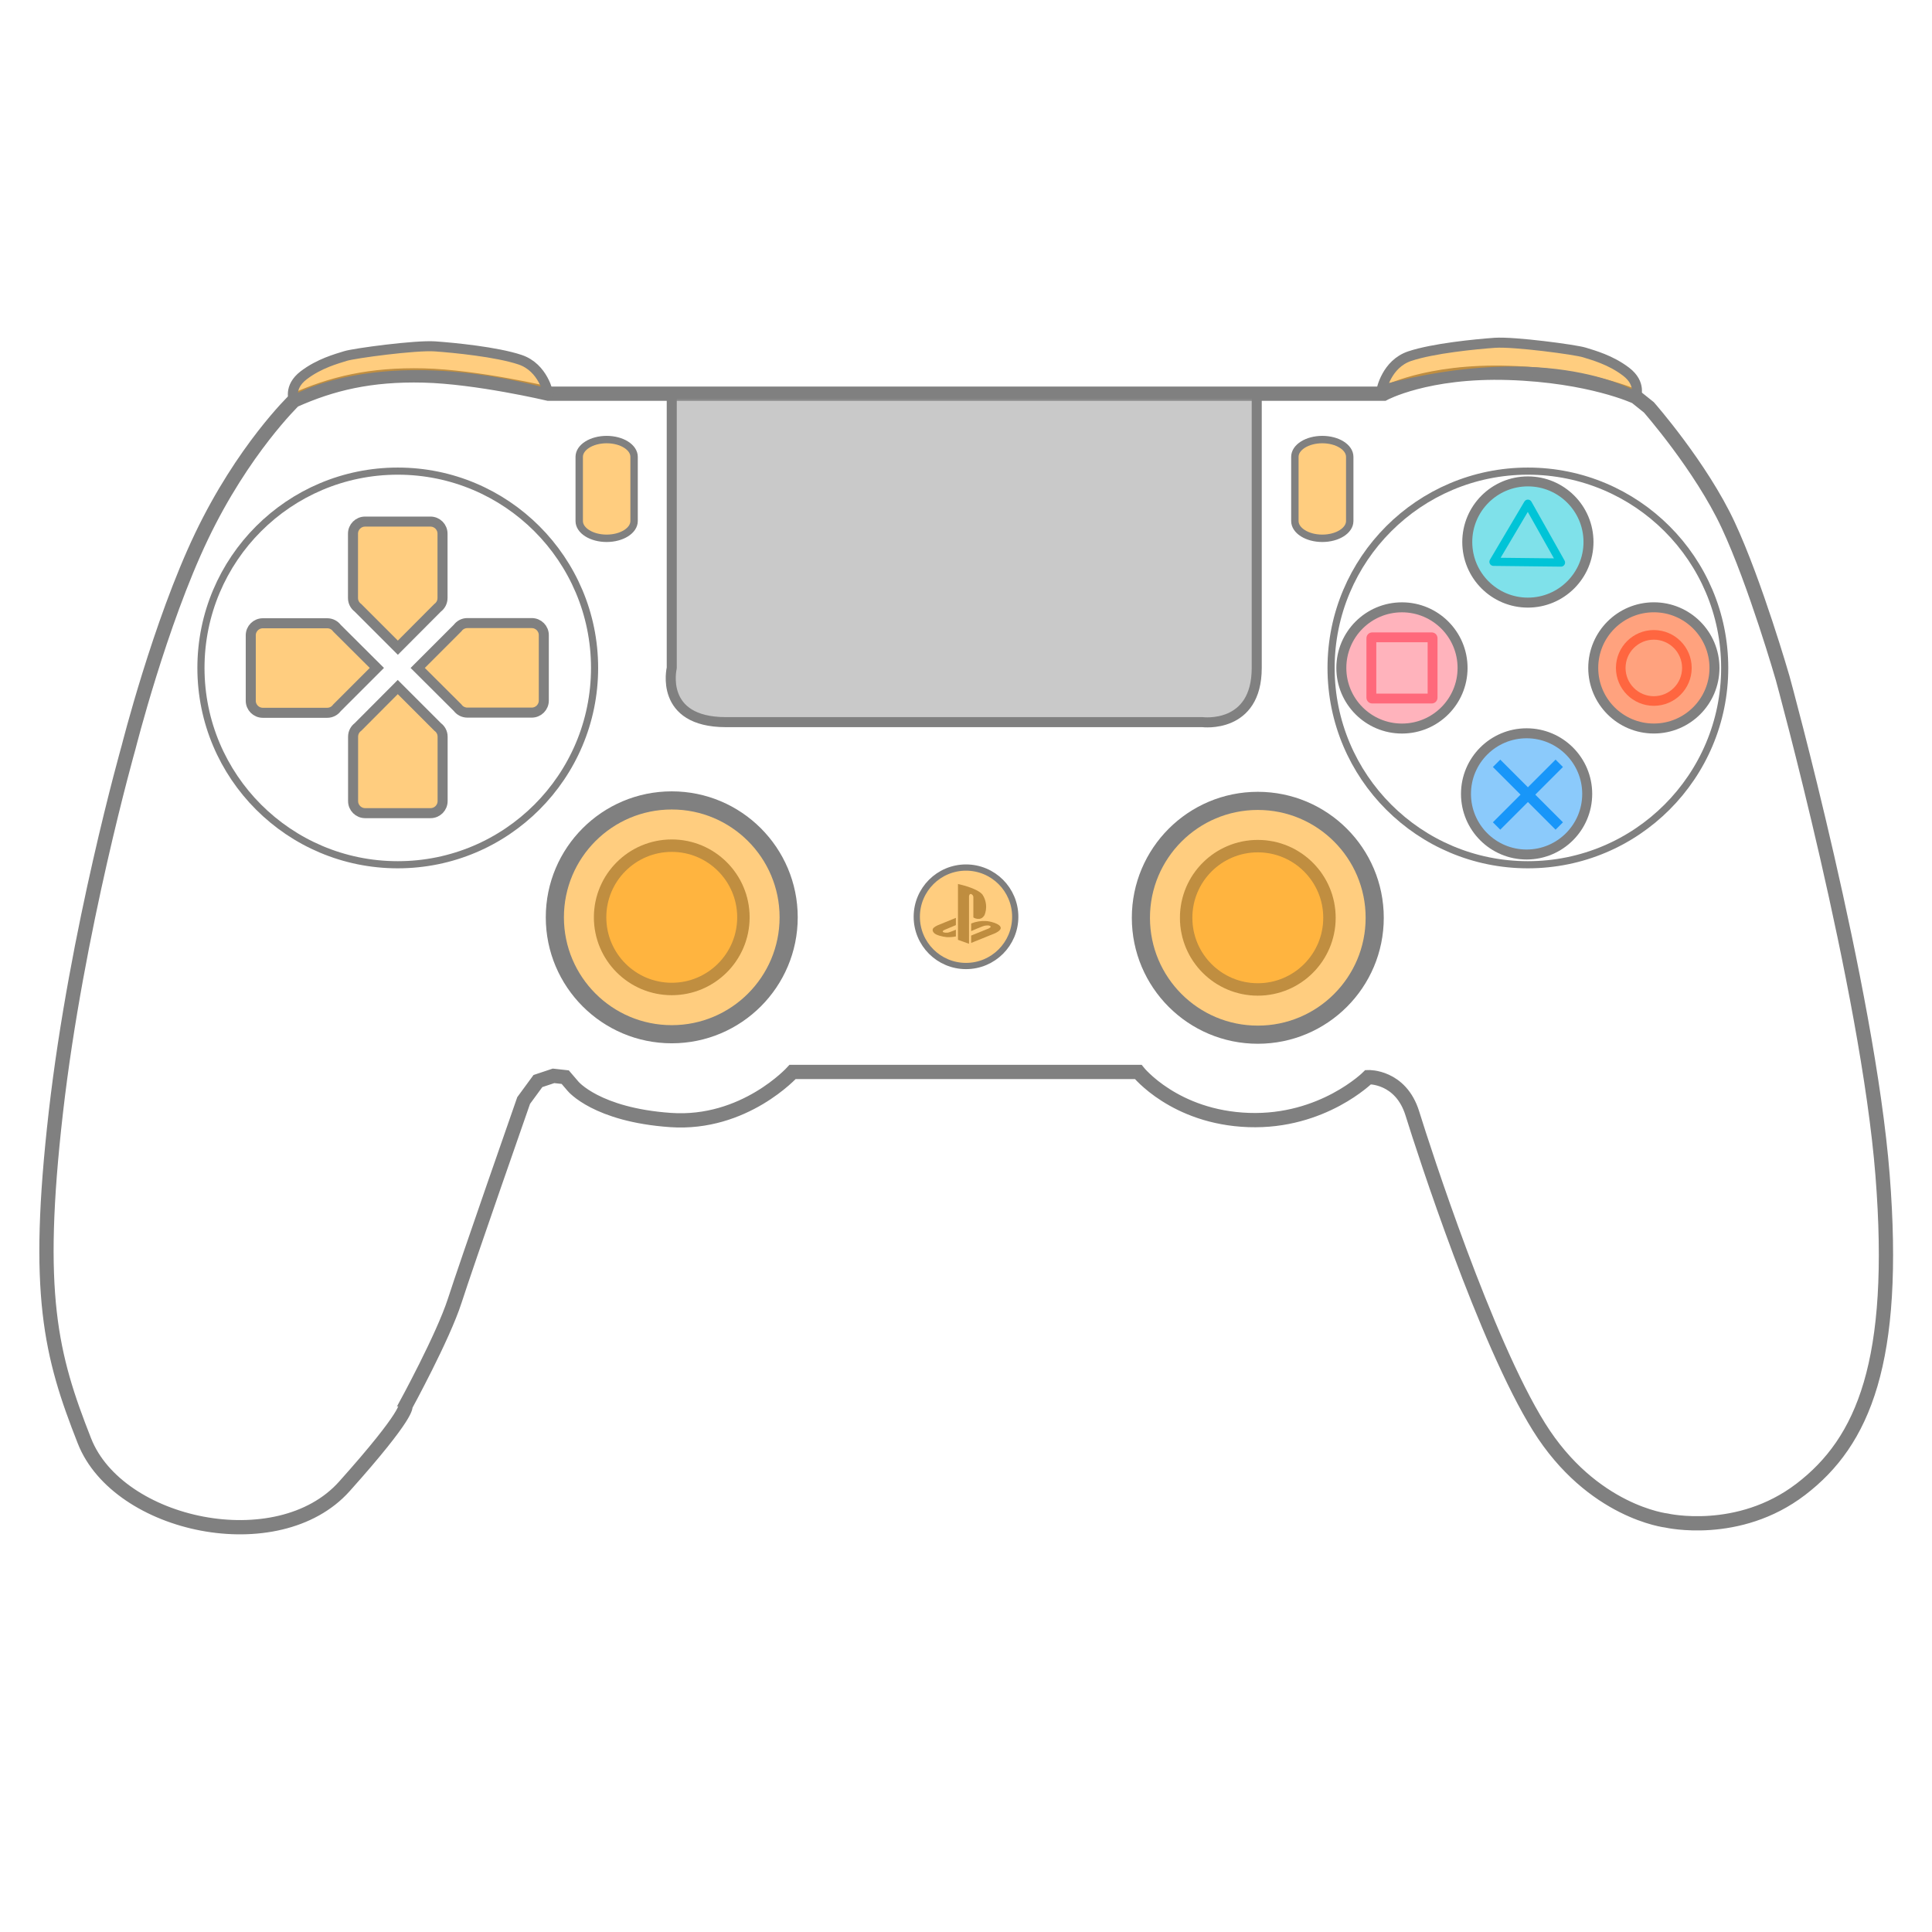
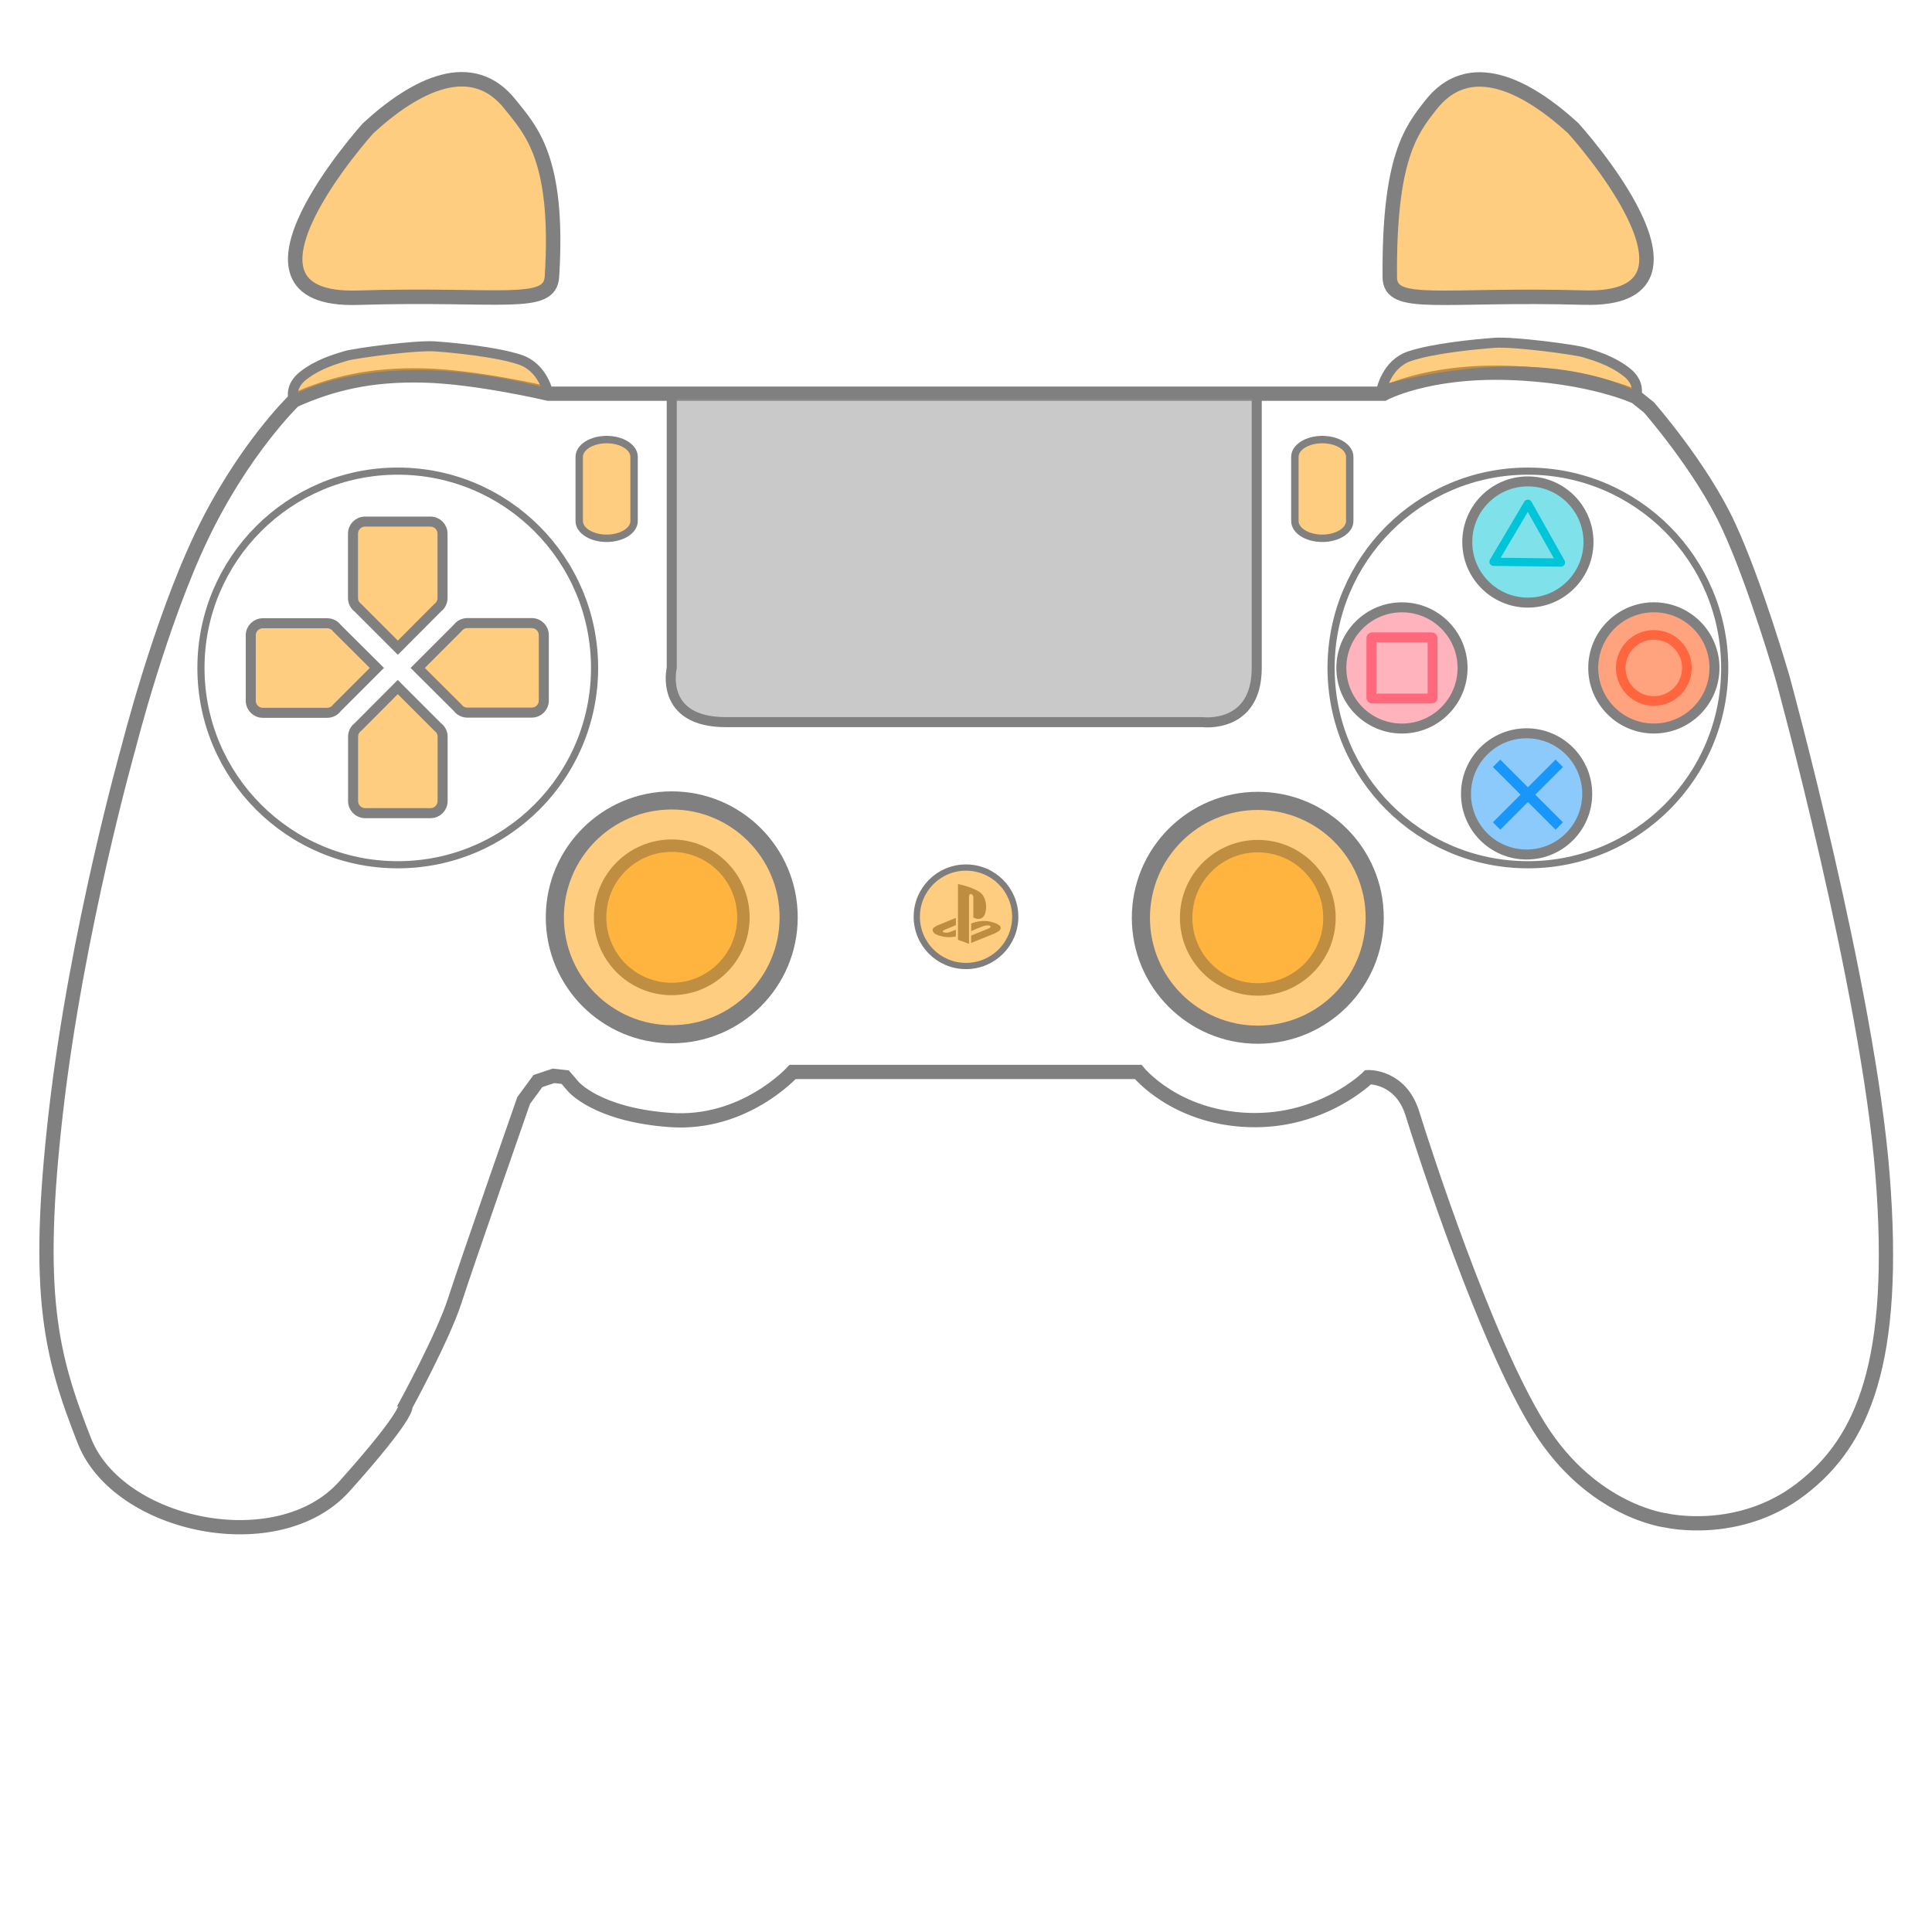
<svg xmlns="http://www.w3.org/2000/svg" width="1024" height="1024" version="1.1" viewBox="0 0 270.93 270.93">
  <g>
    <g id="svg-gamepad-rightstick-g" transform="translate(110.51 34.876)" style="mix-blend-mode:darken;paint-order:normal">
      <ellipse id="svg-gamepad-rightstick" cx="65.875" cy="93.828" rx="10.049" ry="10.049" style="fill-opacity:.503;fill:#ff9c00;paint-order:normal;stroke-width:1.743;stroke:#808080" />
      <circle id="svg-gamepad-btn-rightstick" cx="65.875" cy="93.828" r="16.394" style="fill-opacity:.503;fill:#ff9c00;paint-order:normal;stroke-width:2.543;stroke:#808080" />
    </g>
    <g id="svg-gamepad-leftstick-g" transform="translate(28.327 34.811)" style="mix-blend-mode:darken;paint-order:normal">
      <circle id="svg-gamepad-leftstick" cx="65.875" cy="93.828" r="10.049" style="fill-opacity:.503;fill:#ff9c00;paint-order:normal;stroke-width:1.743;stroke:#808080" />
      <ellipse id="svg-gamepad-btn-leftstick" cx="65.875" cy="93.828" rx="16.394" ry="16.394" style="fill-opacity:.503;fill:#ff9c00;paint-order:normal;stroke-width:2.543;stroke:#808080" />
    </g>
    <path id="svg-gamepad_base_frame" d="m41.225 56.166s-7.152 6.878-12.982 19.086c-5.831 12.208-10.204 29.518-10.204 29.518s-7.288 25.691-10.204 51.201c-2.915 25.509-0.729 34.073 4.009 46.099 4.737 12.026 27.149 16.763 36.442 6.377 9.293-10.386 8.564-11.297 8.564-11.297s5.284-9.657 6.924-14.759c1.64-5.102 9.657-28.06 9.657-28.06l2.004-2.733 2.187-0.729 1.64 0.182 1.093 1.276s3.28 4.009 13.666 4.737c10.386 0.729 17.128-6.742 17.128-6.742h48.467s5.102 6.377 15.488 6.742 16.763-6.013 16.763-6.013 4.555-0.182 6.195 5.102c1.64 5.284 10.275 31.955 17.748 43.937 7.473 11.982 17.909 13.142 17.909 13.142s10.05 2.319 18.811-4.381 13.528-17.909 11.467-44.064c-2.062-26.155-14.005-69.675-14.005-69.675s-3.826-13.301-7.653-21.501c-3.826-8.199-11.115-16.49-11.115-16.49l-1.822-1.458s-6.377-3.006-17.856-3.371c-11.479-0.364-17.492 2.915-17.492 2.915h-117.16s-10.021-2.369-17.492-2.551c-7.471-0.182-12.891 1.139-18.175 3.507z" style="fill:none;stroke-width:2;stroke:#808080" />
    <g id="Dpad" style="stroke:#808080">
      <circle id="svg-gamepad-dpad-frame" cx="55.779" cy="93.667" r="27.6" style="fill:none;stroke-linejoin:round;stroke:#808080" />
      <path id="svg-gamepad-dpad-up" d="m51.195 73.144c-0.938 0-1.693 0.755-1.693 1.693v9.03c0 0.563 0.274 1.057 0.694 1.364l5.597 5.597 5.576-5.598c0.417-0.308 0.687-0.803 0.687-1.363v-9.03c0-0.938-0.755-1.693-1.693-1.693z" style="fill-opacity:.503;fill:#ff9c00;stroke-width:1.408;stroke:#808080" />
      <path id="svg-gamepad-dpad-right" d="m76.26 89.07c0-0.938-0.755-1.693-1.693-1.693h-9.03c-0.563 0-1.057 0.274-1.364 0.694l-5.597 5.597 5.598 5.576c0.308 0.417 0.803 0.687 1.363 0.687h9.03c0.938 0 1.693-0.755 1.693-1.693z" style="fill-opacity:.503;fill:#ff9c00;stroke-width:1.408;stroke:#808080" />
      <path id="svg-gamepad-dpad-down" d="m60.376 114.03c0.938 0 1.693-0.755 1.693-1.693v-9.03c0-0.563-0.274-1.057-0.694-1.364l-5.597-5.597-5.576 5.598c-0.417 0.308-0.687 0.803-0.687 1.363v9.03c0 0.938 0.755 1.693 1.693 1.693z" style="fill-opacity:.503;fill:#ff9c00;stroke-width:1.408;stroke:#808080" />
      <path id="svg-gamepad-dpad-left" d="m35.165 98.264c0 0.938 0.755 1.693 1.693 1.693h9.03c0.563 0 1.057-0.274 1.364-0.694l5.597-5.597-5.598-5.576c-0.308-0.417-0.803-0.687-1.363-0.687h-9.03c-0.938 0-1.693 0.755-1.693 1.693z" style="fill-opacity:.503;fill:#ff9c00;stroke-width:1.408;stroke:#808080" />
    </g>
    <circle id="svg-gamepad-btn-frame" cx="214.26" cy="93.667" r="27.6" style="fill:none;stroke-linejoin:round;stroke:#808080" />
    <g id="svg-gamepad-btn-west" style="stroke:#808080">
      <circle id="svg-gamepad-btn-west-frame" cx="196.6" cy="93.667" r="8.5" style="fill-opacity:.5;fill:#ff697b;stroke-linejoin:round;stroke-width:1.4;stroke:#808080" />
      <rect x="192.31" y="89.375" width="8.584" height="8.584" rx=".116" style="fill:none;stroke-linejoin:round;stroke-width:1.383;stroke:#ff697b" />
    </g>
    <g id="svg-gamepad-btn-south" transform="translate(14.009 2.3806)" style="stroke:#808080">
      <circle id="svg-gamepad-btn-south-frame" cx="200.07" cy="108.95" r="8.5" style="fill-opacity:.5;fill:#1896f9;stroke-linejoin:round;stroke-width:1.4;stroke:#808080" />
      <path d="m195.86 104.66 8.79 8.79" style="fill:#000000;stroke-linejoin:round;stroke-width:1.463;stroke:#1896f9" />
      <path d="m204.65 104.66-8.79 8.79" style="fill:#000000;stroke-linejoin:round;stroke-width:1.463;stroke:#1896f9" />
    </g>
    <g id="svg-gamepad-btn-north" transform="translate(17.659 -17.66)" style="stroke:#808080">
      <circle id="svg-gamepad-btn-north-frame" cx="196.6" cy="93.667" r="8.5" style="fill-opacity:.5;fill:#00c4d7;stroke-linejoin:round;stroke-width:1.4;stroke:#808080" />
      <path transform="matrix(.25159 -.11468 .11468 .25159 156.97 104.49)" d="m157.61 40.268-30.989-14.541 28.088-19.567 1.451 17.054z" style="fill:none;stroke-linejoin:round;stroke-width:4.16;stroke:#00c4d7" />
    </g>
    <g id="svg-gamepad-btn-east" transform="translate(26.445 -8.4674)" style="stroke:#808080">
      <circle id="svg-gamepad-btn-east-frame" cx="205.48" cy="102.13" r="8.5" style="fill-opacity:.504;fill:#ff4800;stroke-linejoin:round;stroke-width:1.4;stroke:#808080" />
      <circle transform="translate(-26.445 8.4674)" cx="231.92" cy="93.667" r="4.638" style="fill:none;stroke-linejoin:round;stroke-opacity:.496;stroke-width:1.348;stroke:#ff2a00" />
    </g>
    <path id="svg-gamepad-btn-share" d="m85.073 61.642a3.848 2.423 0 0 0-3.847 2.423v9a3.848 2.423 0 0 0 3.847 2.423 3.848 2.423 0 0 0 3.847-2.423v-9a3.848 2.423 0 0 0-3.847-2.423z" style="fill-opacity:.503;fill:#ff9c00;stroke-linejoin:round;stroke-width:1.038;stroke:#808080" />
    <path id="svg-gamepad-btn-select" d="m185.43 61.642a3.848 2.423 0 0 0-3.847 2.423v9a3.848 2.423 0 0 0 3.847 2.423 3.848 2.423 0 0 0 3.847-2.423v-9a3.848 2.423 0 0 0-3.847-2.423z" style="fill-opacity:.503;fill:#ff9c00;stroke-linejoin:round;stroke-width:1.038;stroke:#808080" />
    <path id="svg-gamepad-btn-lb" d="m76.892 55.209s-0.683-3.673-3.968-4.768c-3.285-1.095-9.212-1.675-11.918-1.868-2.706-0.193-11.338 0.966-12.562 1.353-1.224 0.387-3.672 1.031-5.862 2.706-2.19 1.675-1.357 3.534-1.357 3.534s11.741-7.333 35.667-0.957z" style="fill-opacity:.503;fill:#ff9c00;stroke-linejoin:round;stroke-width:1.408;stroke:#808080" />
    <path id="svg-gamepad-btn-rb" d="m193.73 54.708s0.683-3.673 3.968-4.768c3.285-1.095 9.212-1.675 11.918-1.868 2.706-0.193 11.338 0.966 12.562 1.353 1.224 0.387 3.672 1.031 5.862 2.706 2.19 1.675 1.357 3.534 1.357 3.534s-11.741-7.333-35.667-0.957z" style="fill-opacity:.503;fill:#ff9c00;stroke-linejoin:round;stroke-width:1.408;stroke:#808080" />
    <g id="svg-gamepad-btn-guide-g" transform="matrix(.58978 0 0 .60884 55.547 48.898)">
      <g id="svg-gamepad-btn-guide-icon" transform="matrix(.013443 0 0 .013443 127.57 123.3)">
        <path d="m448.15 955.93 195.16 68.066v-810.16s3.012-51.802 37.948-42.165a60.235 60.235 0 0 1 39.153 48.791v352.98s128.3 77.704 198.17-42.165a369.84 369.84 0 0 0-37.346-350.57c-98.184-115.05-433.09-180.71-433.09-180.71zm-36.744-375.87v124.08l-207.21 84.329s-33.732 14.456-22.889 30.72c10.842 16.264 67.464 17.468 93.967 12.649 26.504-4.819 136.13-48.791 136.13-48.791v115.05a695.12 695.12 0 0 1-162.03 12.047c-72.282-6.626-189.14-33.129-225.28-72.282s-24.094-68.668-7.831-86.739a291.54 291.54 0 0 1 69.873-42.767z" style="fill:#7e7e7e" p-id="5254" />
        <path d="m681.86 676.44a615.6 615.6 0 0 1 257.81-42.165c64.452 0 268.65 46.984 264.43 120.47 0 49.393-107.82 92.16-107.82 92.16l-415.02 162.64v-126.49l308.4-120.47s44.574-23.492 37.948-32.527c-19.878-28.311-71.68-20.48-105.41-15.661-33.732 4.819-240.94 92.16-240.94 92.16z" style="fill:#7e7e7e" p-id="5255" />
      </g>
      <circle id="svg-gamepad-btn-guide" transform="matrix(1.6955 0 0 1.6425 -94.182 -80.313)" cx="135.47" cy="128.56" r="6.904" style="fill-opacity:.5;fill:#ff9c00;stroke-linejoin:round;stroke-width:.875;stroke:#7e7e7e" />
    </g>
    <path id="touchpad" d="m94.202 55.209v38.458s-1.834 7.601 7.601 7.601h66.831s7.601 0.975 7.601-7.601v-38.458z" style="fill-opacity:.497;fill:#949494;stroke-linejoin:round;stroke-width:1.408;stroke:#808080" />
+     <path id="svg-gamepad-lefttrigger" d="m51.618 17.992c6.717-6.172 14.601-10.094 19.945-3.33 2.785 3.524 6.897 7.49 5.838 24.146-0.28 4.41-7.134 2.325-27.235 2.942-20.548 0.631 1.451-23.758 1.451-23.758z" style="fill-opacity:.5;fill:#ff9c00;stroke-linejoin:round;stroke-width:2.026;stroke:#808080" />
+     <path id="svg-gamepad-righttrigger" d="m220.62 17.981c-6.734-6.154-14.628-10.054-19.954-3.276-2.775 3.532-5.902 7.418-5.772 24.161 0.034 4.419 7.14 2.305 27.243 2.868 20.549 0.575-1.516-23.753-1.516-23.753z" style="fill-opacity:.5;fill:#ff9c00;stroke-linejoin:round;stroke-width:2.026;stroke:#808080" />
  </g>
</svg>
